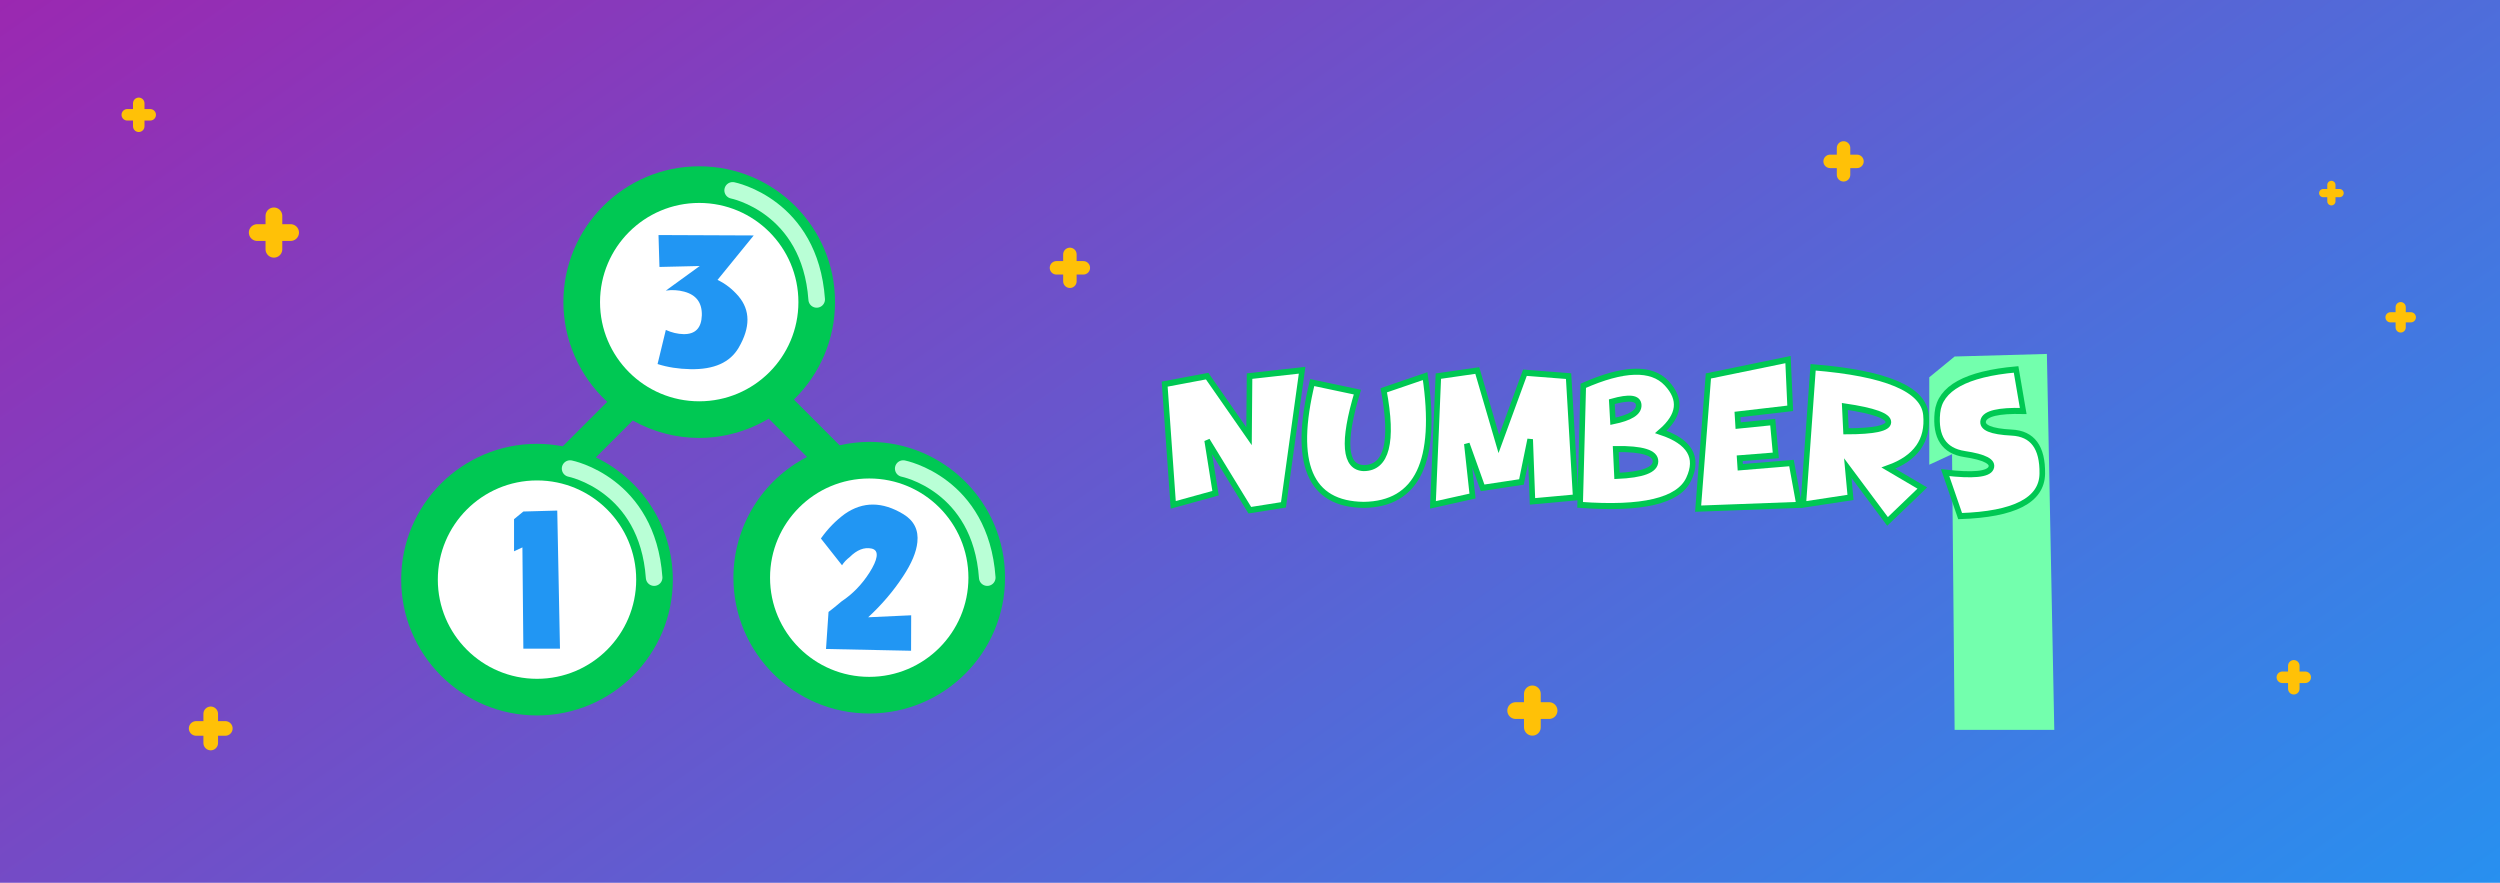
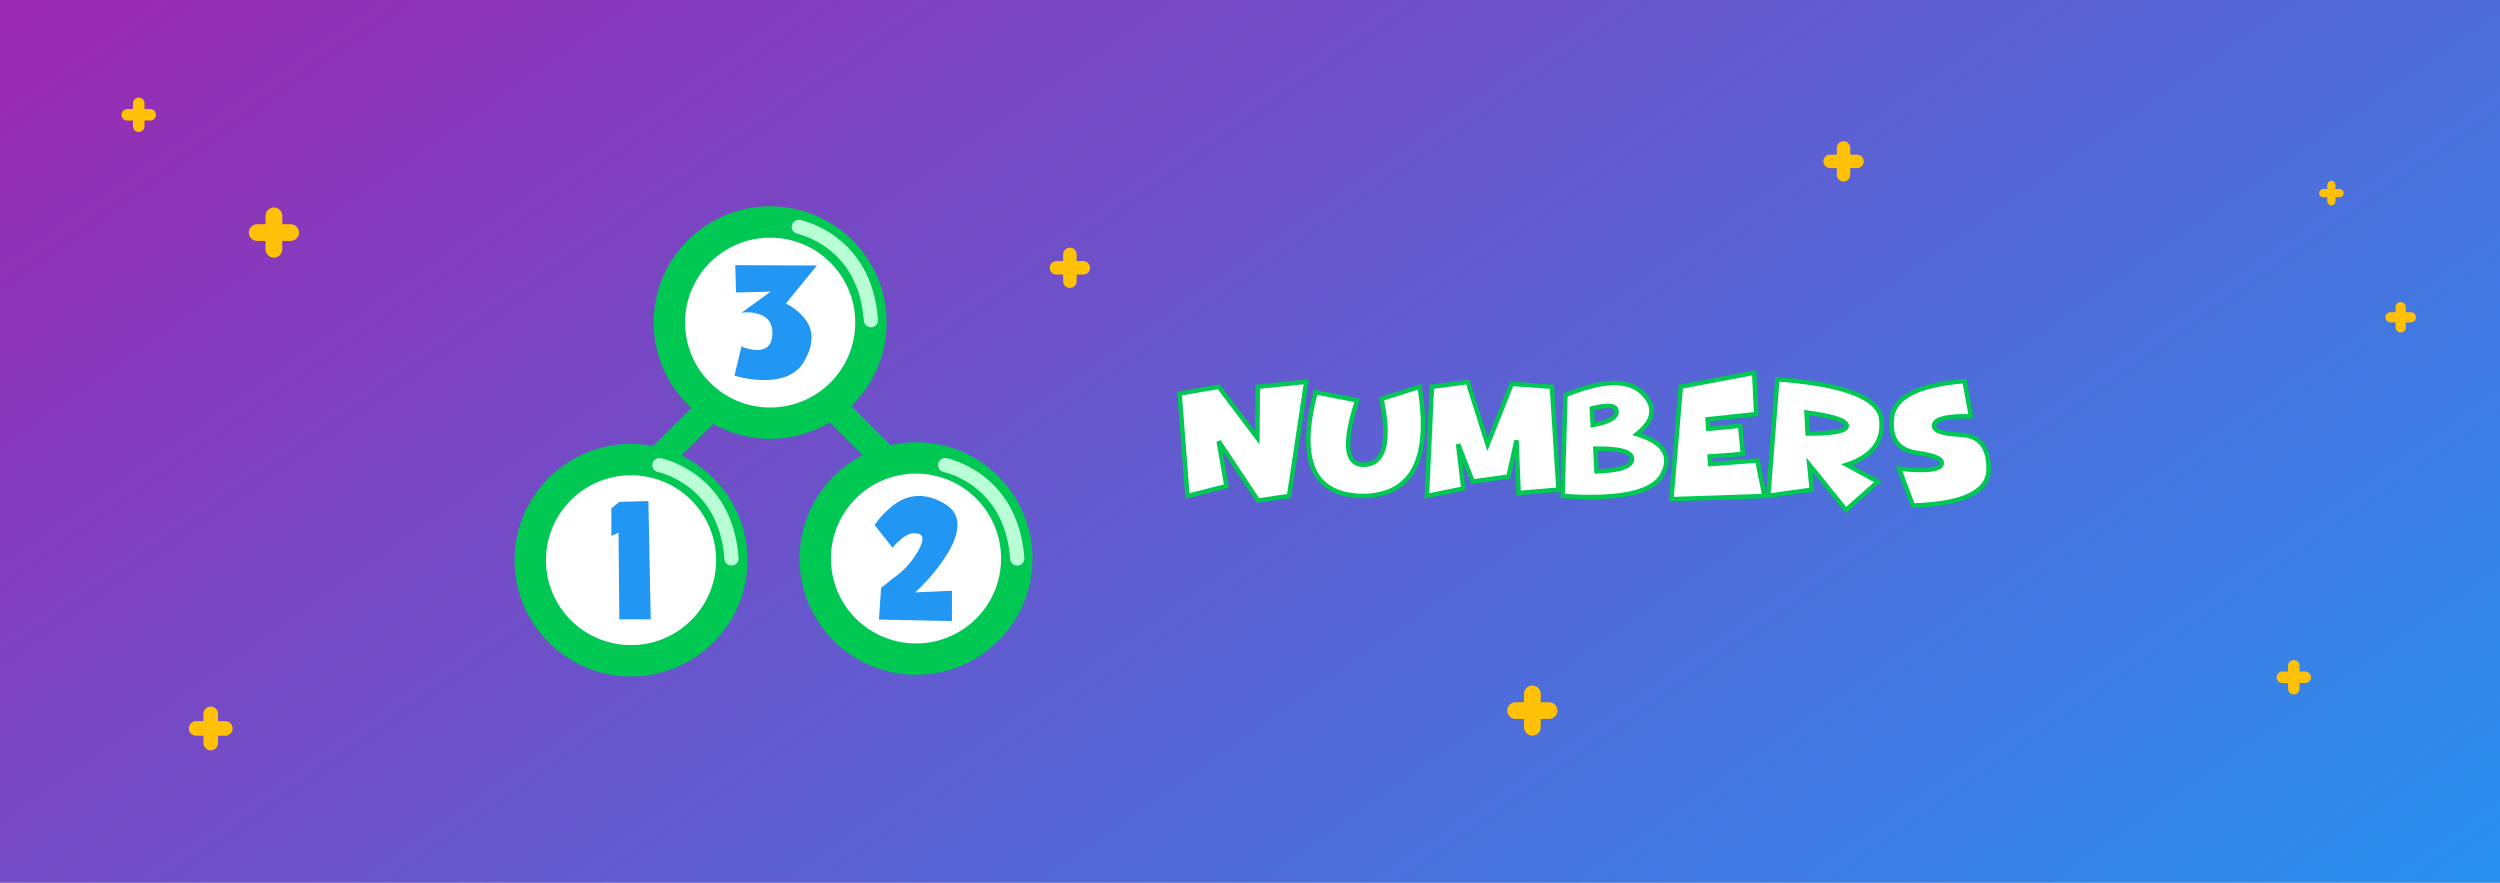
<svg xmlns="http://www.w3.org/2000/svg" width="187.325mm" height="66.146mm" version="1.1" viewBox="0 0 187.325 66.146">
  <defs>
    <linearGradient id="linearGradient70941" x1="80.037" x2="179.14" y1="-58.026" y2="83.426" gradientTransform="translate(-2.5476959e-4,2.6245117e-6)" gradientUnits="userSpaceOnUse">
      <stop stop-color="#9c27b0" offset="0" />
      <stop stop-color="#2196f3" offset="1" />
    </linearGradient>
  </defs>
  <polygon transform="matrix(3.496952,0,0,3.496952,110.3178,748.6757)" points="" fill="#f9eab0" />
  <polygon transform="matrix(1.744612,0,0,1.741696,118.5171,115.0701)" points="" fill="#f9eab0" />
  <rect y="-1.4210855e-14" width="187.325" height="66.146" fill="url(#linearGradient70941)" />
-   <g transform="matrix(.4954822 0 0 .4954822 28.11433 11.40352)">
-     <rect x=".114" y=".114" width="264.355" height="87.084" ry="3.035" opacity="0" stroke-width=".228" />
-     <g fill="#73ffad" style="font-feature-settings:normal;font-variant-caps:normal;font-variant-ligatures:normal;font-variant-numeric:normal" aria-label="1">
-       <path d="m252.802 30.51-13.953 0.388-3.833 3.144v13.221l3.445-1.593 0.388 41.686h15.072z" fill="#73ffad" stroke-width=".265" style="font-feature-settings:normal;font-variant-caps:normal;font-variant-ligatures:normal;font-variant-numeric:normal" />
-     </g>
-     <polygon transform="matrix(3.496952,0,0,3.496952,132.2055,473.7066)" points="" fill="#f9eab0" />
-     <g transform="matrix(1.063355,0,0,1.153358,118.9655,-59.91317)" fill="#fff" stroke="#00c853" stroke-width=".794" style="font-feature-settings:normal;font-variant-caps:normal;font-variant-ligatures:normal;font-variant-numeric:normal" aria-label="Numbers">
-       <path d="m6.438 89.749 1.194 6.909-6.017 1.531-1.218-15.832 6.041-1.049l5.957 7.886 0.072-7.886 7.476-0.772-2.653 17.653-4.787 0.699z" style="font-feature-settings:normal;font-variant-caps:normal;font-variant-ligatures:normal;font-variant-numeric:normal" />
-       <path d="m21.378 82.153 6.427 1.254q-3.207 9.851 0.916 9.96 4.895-0.036 2.834-10.201l5.884-1.857q2.701 16.736-8.718 16.881-11.539-0.109-7.343-16.037z" style="font-feature-settings:normal;font-variant-caps:normal;font-variant-ligatures:normal;font-variant-numeric:normal" />
-       <path d="m57.84 81.309 1.013 15.904-6.149 0.518-0.326-8.139-1.242 5.595-5.522 0.772-2.243-5.776 0.808 6.849-5.631 1.158 0.772-16.881 5.535-0.736 3.063 9.646 3.714-9.357z" style="font-feature-settings:normal;font-variant-caps:normal;font-variant-ligatures:normal;font-variant-numeric:normal" />
-       <path d="m64.147 87.229q3.738-0.699 3.666-2.122-0.072-1.423-3.822-0.446zm0.579 7.162q5.462-0.217 5.474-1.905 0.024-1.688-5.655-1.616zm-5.245 3.798 0.446-15.615q8.621-3.509 11.853-0.338 3.232 3.171-0.82 6.391 6.149 1.893 3.967 6.186-2.17 4.281-15.446 3.376z" style="font-feature-settings:normal;font-variant-caps:normal;font-variant-ligatures:normal;font-variant-numeric:normal" />
-       <path d="m89.046 79.139 0.314 6.391-7.5 0.808 0.096 1.459 4.92-0.458 0.434 4.365-5.137 0.374 0.084 1.182 7.283-0.555 1.085 5.486-14.361 0.494 1.459-17.399z" style="font-feature-settings:normal;font-variant-caps:normal;font-variant-ligatures:normal;font-variant-numeric:normal" />
-       <path d="m97.125 85.288 0.169 3.256q6.029 0 6.029-1.206 0-1.206-6.198-2.05zm0.808 11.925-6.716 0.941 1.399-18.002q15.53 1.158 16.049 6.222 0.531 5.052-5.342 6.994l4.823 2.617-4.944 4.377-5.655-6.994z" style="font-feature-settings:normal;font-variant-caps:normal;font-variant-ligatures:normal;font-variant-numeric:normal" />
-       <path d="m114.138 91.522q-4.353-0.615-3.846-5.414 0.506-4.799 11.19-5.679l1.013 5.45q-5.293-0.121-5.679 1.254-0.386 1.375 4.051 1.58 4.437 0.205 4.341 5.402-0.097 5.197-11.684 5.547l-2.134-5.703q5.932 0.639 6.523-0.591 0.591-1.242-3.774-1.845z" style="font-feature-settings:normal;font-variant-caps:normal;font-variant-ligatures:normal;font-variant-numeric:normal" />
-     </g>
-     <g transform="translate(-15.20028,-107.2319)">
-       <path d="m64.199 109.366a20.54 20.54 0 0 0 -20.54 20.54 20.54 20.54 0 0 0 6.627 15.076l-6.731 6.731a20.54 20.54 0 0 0 -3.886 -0.38 20.54 20.54 0 0 0 -20.539 20.539 20.54 20.54 0 0 0 20.539 20.54 20.54 20.54 0 0 0 20.54 -20.54 20.54 20.54 0 0 0 -11.641 -18.484l5.581-5.581a20.54 20.54 0 0 0 10.05 2.639 20.54 20.54 0 0 0 10.509 -2.919l5.796 5.796a20.54 20.54 0 0 0 -11.133 18.254 20.54 20.54 0 0 0 20.539 20.539 20.54 20.54 0 0 0 20.54 -20.539 20.54 20.54 0 0 0 -20.54 -20.54 20.54 20.54 0 0 0 -4.483 0.521l-6.918-6.918a20.54 20.54 0 0 0 6.23 -14.734 20.54 20.54 0 0 0 -20.54 -20.54z" fill="#00c853" stroke-width="1.2" />
-       <g fill="#fff" stroke-width=".541">
-         <circle cx="39.669" cy="171.871" r="15" />
-         <circle cx="64.199" cy="129.905" r="15" />
-         <circle cx="89.91" cy="171.576" r="15" />
-       </g>
-       <g transform="matrix(1.199799,0,0,1.199799,-841.0426,-225.1447)" fill="#2196f3">
-         <path d="m736.601 322.198-4.273 0.119-1.174 0.963v4.049l1.055-0.488 0.119 12.766h4.616z" stroke-width=".135" style="font-feature-settings:normal;font-variant-caps:normal;font-variant-ligatures:normal;font-variant-numeric:normal" />
-         <path d="m749.363 287.47 0.119 4.022 5.077-0.119-4.273 3.099q1.174-0.171 2.308 0.132 2.295 0.607 2.229 2.994-0.079 2.4-2.308 2.361-1.121-0.026-2.229-0.528l-1.042 4.299q1.899 0.607 4.141 0.646 4.444 0.092 6.08-2.704 2.242-3.851-0.04-6.515-1.147-1.332-2.624-2.031l4.563-5.605z" stroke-width=".194" style="font-feature-settings:normal;font-variant-caps:normal;font-variant-ligatures:normal;font-variant-numeric:normal" />
-         <path d="m780.236 322.659q-3.97-2.413-7.385-0.04-1.714 1.253-3.02 3.099l2.664 3.376q0.343-0.554 0.963-1.029 1.372-1.372 2.756-1.081 0.778 0.171 0.633 1.055-0.119 0.752-0.884 1.965-1.437 2.255-3.508 3.627-0.897 0.765-1.662 1.345l-0.317 4.668 10.722 0.224 0.013-4.471-5.42 0.251q2.572-2.374 4.405-5.17 1.609-2.44 1.794-4.286 0.251-2.308-1.754-3.534z" stroke-width=".135" style="font-feature-settings:normal;font-variant-caps:normal;font-variant-ligatures:normal;font-variant-numeric:normal" />
-       </g>
-       <g fill="none" stroke="#b9ffd6" stroke-linecap="round" stroke-width="2.506">
-         <path d="m69.254 113.006s11.698 2.292 12.709 16.49" />
-         <path d="m95.049 155.077s11.698 2.292 12.709 16.49" />
-         <path d="m44.671 155.077s11.698 2.292 12.709 16.49" />
-       </g>
-     </g>
-   </g>
  <g fill="none" stroke="#ffc107" stroke-linecap="round" stroke-linejoin="round" stroke-width="2.646">
    <g transform="matrix(.4743171 0 0 .4743171 -6.308365 24.14394)">
      <path d="m56.571-16.801v5.275" />
      <path d="m59.209-14.163h-5.275" />
    </g>
    <g transform="matrix(.4743171 0 0 .4743171 87.98796 59.96158)">
      <path d="m56.571-16.801v5.275" />
      <path d="m59.209-14.163h-5.275" />
    </g>
    <g transform="matrix(.3814062 0 0 .3814062 116.5605 17.49344)">
      <path d="m56.571-16.801v5.275" />
      <path d="m59.209-14.163h-5.275" />
    </g>
    <g transform="matrix(.3814062 0 0 .3814062 58.5907 25.47027)">
      <path d="m56.571-16.801v5.275" />
      <path d="m59.209-14.163h-5.275" />
    </g>
    <g transform="matrix(.4141847 0 0 .4141847 -7.641333 60.4478)">
      <path d="m56.571-16.801v5.275" />
      <path d="m59.209-14.163h-5.275" />
    </g>
    <g transform="matrix(.3256596 0 0 .3256596 153.4508 55.36128)">
      <path d="m56.571-16.801v5.275" />
      <path d="m59.209-14.163h-5.275" />
    </g>
    <g transform="matrix(.2327486 0 0 .2327486 161.5237 17.76611)">
      <path d="m56.571-16.801v5.275" />
      <path d="m59.209-14.163h-5.275" />
    </g>
    <g transform="matrix(.2884952 0 0 .2884952 163.5622 27.86121)">
      <path d="m56.571-16.801v5.275" />
      <path d="m59.209-14.163h-5.275" />
    </g>
    <g transform="matrix(.3256596 0 0 .3256596 -8.026728 13.21471)">
      <path d="m56.571-16.801v5.275" />
      <path d="m59.209-14.163h-5.275" />
    </g>
  </g>
+   <g transform="matrix(.425 0 0 .4242424 37.43854 14.55209)">
+     <g transform="translate(13.38869,243.4218)" fill="#f9eab0">
+       <g transform="translate(-4.320987,-13.02188)">
+         <polygon transform="matrix(3.496952,0,0,3.496952,113.2776,365.731)" points="" />
+         <polygon transform="matrix(3.496952,0,0,3.496952,342.5957,411.5249)" points="" />
+         <polygon transform="matrix(3.496952,0,0,3.496952,289.5312,373.1789)" points="" />
+         <polygon transform="matrix(3.496952,0,0,3.496952,300.0129,440.2054)" points="" />
+       </g>
+       <polygon transform="matrix(3.496952,0,0,3.496952,287.0003,421.6535)" points="" />
+       <polygon transform="matrix(3.496952,0,0,3.496952,303.0155,430.5806)" points="" />
+       <polygon transform="matrix(3.496952,0,0,3.496952,329.4708,438.0721)" points="" />
+       <polygon transform="matrix(3.496952,0,0,3.496952,294.3196,398.1656)" points="" />
+       <g transform="translate(300.0781,58.64422)">
+         <polygon transform="matrix(3.496952,0,0,3.496952,454.538,116.9743)" points="" />
+         <polygon transform="matrix(9.106171,0,0,9.093079,1282.458,1088.958)" points="" />
+         <polygon transform="matrix(3.496952,0,0,3.496952,828.5701,-535.6805)" points="" />
+         <polygon transform="matrix(3.496952,0,0,3.496952,-1847.954,290.9635)" points="" />
+       </g>
+     </g>
+     <g transform="translate(-351.3829,285.1448)" letter-spacing="0px" word-spacing="0px">
+       <text x="-1222.398" y="-173.371" font-family="sans-serif" font-size="10.583px" stroke-width=".265" style="line-height:1.25" xml:space="preserve">
+         <tspan x="-1222.398" y="-164.007" stroke-width=".265" />
+       </text>
+       <text x="-2245.128" y="-126.308" font-family="'SC Gum Kids'" font-size="266.972px" stroke-width=".801" style="font-feature-settings:normal;font-variant-caps:normal;font-variant-ligatures:normal;font-variant-numeric:normal;line-height:1.25" xml:space="preserve">
+         <tspan x="-2245.128" y="114.676" font-family="'SC Gum Kids'" font-size="266.972px" stroke-width=".801" style="font-feature-settings:normal;font-variant-caps:normal;font-variant-ligatures:normal;font-variant-numeric:normal" />
+       </text>
+       <text x="912.074" y="386.359" font-family="sans-serif" font-size="10.583px" stroke-width=".265" style="line-height:1.25" xml:space="preserve">
+         <tspan x="912.074" y="395.723" stroke-width=".265" />
+       </text>
+     </g>
+     <polygon transform="matrix(3.496952,0,0,3.496952,-1531.356,627.6191)" points="" fill="#f9eab0" />
+     <g transform="translate(313.4668,302.066)" letter-spacing="0px" word-spacing="0px">
+       <text x="-1884.117" y="-155.702" font-family="sans-serif" font-size="10.583px" stroke-width=".265" style="line-height:1.25" xml:space="preserve">
+         <tspan x="-1884.117" y="-146.339" stroke-width=".265" />
+       </text>
+       <text x="-2906.846" y="-108.64" font-family="'SC Gum Kids'" font-size="266.972px" stroke-width=".801" style="font-feature-settings:normal;font-variant-caps:normal;font-variant-ligatures:normal;font-variant-numeric:normal;line-height:1.25" xml:space="preserve">
+         <tspan x="-2906.846" y="132.344" font-family="'SC Gum Kids'" font-size="266.972px" stroke-width=".801" style="font-feature-settings:normal;font-variant-caps:normal;font-variant-ligatures:normal;font-variant-numeric:normal" />
+       </text>
+       <text x="250.356" y="404.027" font-family="sans-serif" font-size="10.583px" stroke-width=".265" style="line-height:1.25" xml:space="preserve">
+         <tspan x="250.356" y="413.391" stroke-width=".265" />
+       </text>
+     </g>
+     <polygon transform="matrix(3.496952,0,0,3.496952,-1682.041,598.8876)" points="" fill="#f9eab0" />
+     <g transform="translate(313.4668,302.066)" letter-spacing="0px" word-spacing="0px">
+       <text x="-2034.801" y="-184.434" font-family="sans-serif" font-size="10.583px" stroke-width=".265" style="line-height:1.25" xml:space="preserve">
+         <tspan x="-2034.801" y="-175.07" stroke-width=".265" />
+       </text>
+       <text x="-3057.531" y="-137.371" font-family="'SC Gum Kids'" font-size="266.972px" stroke-width=".801" style="font-feature-settings:normal;font-variant-caps:normal;font-variant-ligatures:normal;font-variant-numeric:normal;line-height:1.25" xml:space="preserve">
+         <tspan x="-3057.531" y="103.613" font-family="'SC Gum Kids'" font-size="266.972px" stroke-width=".801" style="font-feature-settings:normal;font-variant-caps:normal;font-variant-ligatures:normal;font-variant-numeric:normal" />
+       </text>
+       <text x="99.671" y="375.296" font-family="sans-serif" font-size="10.583px" stroke-width=".265" style="line-height:1.25" xml:space="preserve">
+         <tspan x="99.671" y="384.66" stroke-width=".265" />
+       </text>
+     </g>
+     <polygon transform="matrix(3.496952,0,0,3.496952,-1681.796,653.125)" points="" fill="#f9eab0" />
+     <g transform="translate(301.5685,-80.64325)" letter-spacing="0px" word-spacing="0px">
+       <text x="-2022.659" y="252.513" font-family="sans-serif" font-size="10.583px" stroke-width=".265" style="line-height:1.25" xml:space="preserve">
+         <tspan x="-2022.659" y="261.877" stroke-width=".265" />
+       </text>
+       <text x="-3045.389" y="299.575" font-family="'SC Gum Kids'" font-size="266.972px" stroke-width=".801" style="font-feature-settings:normal;font-variant-caps:normal;font-variant-ligatures:normal;font-variant-numeric:normal;line-height:1.25" xml:space="preserve">
+         <tspan x="-3045.389" y="540.559" font-family="'SC Gum Kids'" font-size="266.972px" stroke-width=".801" style="font-feature-settings:normal;font-variant-caps:normal;font-variant-ligatures:normal;font-variant-numeric:normal" />
+       </text>
+       <text x="111.814" y="812.242" font-family="sans-serif" font-size="10.583px" stroke-width=".265" style="line-height:1.25" xml:space="preserve">
+         <tspan x="111.814" y="821.606" stroke-width=".265" />
+       </text>
+     </g>
+     <polygon transform="matrix(3.496952,0,0,3.496952,-1832.946,601.1249)" points="" fill="#f9eab0" />
+     <g transform="translate(313.4668,302.066)" letter-spacing="0px" word-spacing="0px">
+       <text x="-2185.707" y="-182.197" font-family="sans-serif" font-size="10.583px" stroke-width=".265" style="line-height:1.25" xml:space="preserve">
+         <tspan x="-2185.707" y="-172.833" stroke-width=".265" />
+       </text>
+       <text x="-3208.436" y="-135.134" font-family="'SC Gum Kids'" font-size="266.972px" stroke-width=".801" style="font-feature-settings:normal;font-variant-caps:normal;font-variant-ligatures:normal;font-variant-numeric:normal;line-height:1.25" xml:space="preserve">
+         <tspan x="-3208.436" y="105.85" font-family="'SC Gum Kids'" font-size="266.972px" stroke-width=".801" style="font-feature-settings:normal;font-variant-caps:normal;font-variant-ligatures:normal;font-variant-numeric:normal" />
+       </text>
+       <text x="-51.234" y="377.533" font-family="sans-serif" font-size="10.583px" stroke-width=".265" style="line-height:1.25" xml:space="preserve">
+         <tspan x="-51.234" y="386.897" stroke-width=".265" />
+       </text>
+     </g>
+     <polygon transform="matrix(3.496952,0,0,3.496952,-1828.081,664.4272)" points="" fill="#f9eab0" />
+     <g transform="translate(313.4668,302.066)" letter-spacing="0px" word-spacing="0px">
+       <text x="-2180.842" y="-118.894" font-family="sans-serif" font-size="10.583px" stroke-width=".265" style="line-height:1.25" xml:space="preserve">
+         <tspan x="-2180.842" y="-109.531" stroke-width=".265" />
+       </text>
+       <text x="-3203.572" y="-71.832" font-family="'SC Gum Kids'" font-size="266.972px" stroke-width=".801" style="font-feature-settings:normal;font-variant-caps:normal;font-variant-ligatures:normal;font-variant-numeric:normal;line-height:1.25" xml:space="preserve">
+         <tspan x="-3203.572" y="169.152" font-family="'SC Gum Kids'" font-size="266.972px" stroke-width=".801" style="font-feature-settings:normal;font-variant-caps:normal;font-variant-ligatures:normal;font-variant-numeric:normal" />
+       </text>
+       <text x="-46.369" y="440.835" font-family="sans-serif" font-size="10.583px" stroke-width=".265" style="line-height:1.25" xml:space="preserve">
+         <tspan x="-46.369" y="450.199" stroke-width=".265" />
+       </text>
+     </g>
+     <polygon transform="matrix(3.496952,0,0,3.496952,-1534.487,1599.712)" points="" fill="#f9eab0" />
+     <g transform="translate(313.4668,302.066)" letter-spacing="0px" word-spacing="0px">
+       <text x="-1887.248" y="816.39" font-family="sans-serif" font-size="10.583px" stroke-width=".265" style="line-height:1.25" xml:space="preserve">
+         <tspan x="-1887.248" y="825.754" stroke-width=".265" />
+       </text>
+       <text x="-2909.978" y="863.453" font-family="'SC Gum Kids'" font-size="266.972px" stroke-width=".801" style="font-feature-settings:normal;font-variant-caps:normal;font-variant-ligatures:normal;font-variant-numeric:normal;line-height:1.25" xml:space="preserve">
+         <tspan x="-2909.978" y="1104.437" font-family="'SC Gum Kids'" font-size="266.972px" stroke-width=".801" style="font-feature-settings:normal;font-variant-caps:normal;font-variant-ligatures:normal;font-variant-numeric:normal" />
+       </text>
+       <text x="247.225" y="1376.12" font-family="sans-serif" font-size="10.583px" stroke-width=".265" style="line-height:1.25" xml:space="preserve">
+         <tspan x="247.225" y="1385.484" stroke-width=".265" />
+       </text>
+     </g>
+     <polygon transform="matrix(3.496952,0,0,3.496952,-1531.356,1634.301)" points="" fill="#f9eab0" />
+     <g transform="translate(313.4668,302.066)" letter-spacing="0px" word-spacing="0px">
+       <text x="-1884.117" y="850.98" font-family="sans-serif" font-size="10.583px" stroke-width=".265" style="line-height:1.25" xml:space="preserve">
+         <tspan x="-1884.117" y="860.344" stroke-width=".265" />
+       </text>
+       <text x="-2906.846" y="898.042" font-family="'SC Gum Kids'" font-size="266.972px" stroke-width=".801" style="font-feature-settings:normal;font-variant-caps:normal;font-variant-ligatures:normal;font-variant-numeric:normal;line-height:1.25" xml:space="preserve">
+         <tspan x="-2906.846" y="1139.027" font-family="'SC Gum Kids'" font-size="266.972px" stroke-width=".801" style="font-feature-settings:normal;font-variant-caps:normal;font-variant-ligatures:normal;font-variant-numeric:normal" />
+       </text>
+       <text x="250.356" y="1410.709" font-family="sans-serif" font-size="10.583px" stroke-width=".265" style="line-height:1.25" xml:space="preserve">
+         <tspan x="250.356" y="1420.073" stroke-width=".265" />
+       </text>
+     </g>
+     <polygon transform="matrix(3.496952,0,0,3.496952,-1682.041,1605.57)" points="" fill="#f9eab0" />
+     <g transform="translate(313.4668,302.066)" letter-spacing="0px" word-spacing="0px">
+       <text x="-2034.801" y="822.248" font-family="sans-serif" font-size="10.583px" stroke-width=".265" style="line-height:1.25" xml:space="preserve">
+         <tspan x="-2034.801" y="831.612" stroke-width=".265" />
+       </text>
+       <text x="-3057.531" y="869.311" font-family="'SC Gum Kids'" font-size="266.972px" stroke-width=".801" style="font-feature-settings:normal;font-variant-caps:normal;font-variant-ligatures:normal;font-variant-numeric:normal;line-height:1.25" xml:space="preserve">
+         <tspan x="-3057.531" y="1110.295" font-family="'SC Gum Kids'" font-size="266.972px" stroke-width=".801" style="font-feature-settings:normal;font-variant-caps:normal;font-variant-ligatures:normal;font-variant-numeric:normal" />
+       </text>
+       <text x="99.671" y="1381.978" font-family="sans-serif" font-size="10.583px" stroke-width=".265" style="line-height:1.25" xml:space="preserve">
+         <tspan x="99.671" y="1391.342" stroke-width=".265" />
+       </text>
+     </g>
+     <polygon transform="matrix(3.496952,0,0,3.496952,-1681.796,1659.807)" points="" fill="#f9eab0" />
+     <g transform="translate(301.5685,926.0391)" letter-spacing="0px" word-spacing="0px">
+       <text x="-2022.659" y="252.513" font-family="sans-serif" font-size="10.583px" stroke-width=".265" style="line-height:1.25" xml:space="preserve">
+         <tspan x="-2022.659" y="261.877" stroke-width=".265" />
+       </text>
+       <text x="-3045.389" y="299.575" font-family="'SC Gum Kids'" font-size="266.972px" stroke-width=".801" style="font-feature-settings:normal;font-variant-caps:normal;font-variant-ligatures:normal;font-variant-numeric:normal;line-height:1.25" xml:space="preserve">
+         <tspan x="-3045.389" y="540.559" font-family="'SC Gum Kids'" font-size="266.972px" stroke-width=".801" style="font-feature-settings:normal;font-variant-caps:normal;font-variant-ligatures:normal;font-variant-numeric:normal" />
+       </text>
+       <text x="111.814" y="812.242" font-family="sans-serif" font-size="10.583px" stroke-width=".265" style="line-height:1.25" xml:space="preserve">
+         <tspan x="111.814" y="821.606" stroke-width=".265" />
+       </text>
+     </g>
+     <polygon transform="matrix(3.496952,0,0,3.496952,-1832.946,1607.807)" points="" fill="#f9eab0" />
+     <g transform="translate(313.4668,302.066)" letter-spacing="0px" word-spacing="0px">
+       <text x="-2185.707" y="824.486" font-family="sans-serif" font-size="10.583px" stroke-width=".265" style="line-height:1.25" xml:space="preserve">
+         <tspan x="-2185.707" y="833.849" stroke-width=".265" />
+       </text>
+       <text x="-3208.436" y="871.548" font-family="'SC Gum Kids'" font-size="266.972px" stroke-width=".801" style="font-feature-settings:normal;font-variant-caps:normal;font-variant-ligatures:normal;font-variant-numeric:normal;line-height:1.25" xml:space="preserve">
+         <tspan x="-3208.436" y="1112.532" font-family="'SC Gum Kids'" font-size="266.972px" stroke-width=".801" style="font-feature-settings:normal;font-variant-caps:normal;font-variant-ligatures:normal;font-variant-numeric:normal" />
+       </text>
+       <text x="-51.234" y="1384.215" font-family="sans-serif" font-size="10.583px" stroke-width=".265" style="line-height:1.25" xml:space="preserve">
+         <tspan x="-51.234" y="1393.579" stroke-width=".265" />
+       </text>
+     </g>
+     <polygon transform="matrix(3.496952,0,0,3.496952,-1828.081,1671.11)" points="" fill="#f9eab0" />
+     <g transform="translate(946.7348,939.1967)" letter-spacing="0px" word-spacing="0px">
+       <text x="-2814.11" y="250.657" font-family="sans-serif" font-size="10.583px" stroke-width=".265" style="line-height:1.25" xml:space="preserve">
+         <tspan x="-2814.11" y="260.021" stroke-width=".265" />
+       </text>
+       <text x="-3836.84" y="297.72" font-family="'SC Gum Kids'" font-size="266.972px" stroke-width=".801" style="font-feature-settings:normal;font-variant-caps:normal;font-variant-ligatures:normal;font-variant-numeric:normal;line-height:1.25" xml:space="preserve">
+         <tspan x="-3836.84" y="538.704" font-family="'SC Gum Kids'" font-size="266.972px" stroke-width=".801" style="font-feature-settings:normal;font-variant-caps:normal;font-variant-ligatures:normal;font-variant-numeric:normal" />
+       </text>
+       <text x="-679.637" y="810.387" font-family="sans-serif" font-size="10.583px" stroke-width=".265" style="line-height:1.25" xml:space="preserve">
+         <tspan x="-679.637" y="819.751" stroke-width=".265" />
+       </text>
+     </g>
+     <g fill="#f9eab0">
+       <polygon transform="matrix(3.496952,0,0,3.496952,941.7656,802.5068)" points="" />
+       <polygon transform="matrix(3.496952,0,0,3.496952,171.3544,621.2872)" points="" />
+       <polygon transform="matrix(3.496952,0,0,3.496952,141.3937,855.4442)" points="" />
+     </g>
+     <g transform="translate(-7.525926,119.2922)">
+       <rect x="7.526" y="-119.292" width="264.583" height="87.312" opacity="0" stroke-width="6.813" />
+       <g fill="#fff" stroke="#00c853" stroke-width=".794" style="font-feature-settings:normal;font-variant-caps:normal;font-variant-ligatures:normal;font-variant-numeric:normal" aria-label="numbers">
+         <path d="m134.301-75.636 1.364 7.896-6.876 1.75-1.392-18.094 6.904-1.199 6.808 9.012 0.083-9.012 8.544-0.882-3.032 20.174-5.471 0.799z" style="font-feature-settings:normal;font-variant-caps:normal;font-variant-ligatures:normal;font-variant-numeric:normal" />
+         <path d="m151.375-84.318 7.345 1.433q-3.666 11.259 1.047 11.383 5.595-0.041 3.238-11.658l6.725-2.122q3.087 19.127-9.963 19.293-13.188-0.124-8.392-18.328z" style="font-feature-settings:normal;font-variant-caps:normal;font-variant-ligatures:normal;font-variant-numeric:normal" />
+         <path d="m193.047-85.282 1.158 18.176-7.028 0.593-0.372-9.302-1.419 6.394-6.311 0.882-2.563-6.601 0.923 7.827-6.435 1.323 0.882-19.293 6.325-0.841 3.5 11.024 4.244-10.694z" style="font-feature-settings:normal;font-variant-caps:normal;font-variant-ligatures:normal;font-variant-numeric:normal" />
+         <path d="m200.254-78.516q4.272-0.799 4.189-2.425-0.083-1.626-4.368-0.51zm0.661 8.186q6.243-0.248 6.256-2.177 0.028-1.929-6.463-1.847zm-5.994 4.341 0.51-17.846q9.853-4.01 13.546-0.386 3.693 3.624-0.937 7.304 7.028 2.164 4.534 7.069-2.48 4.892-17.653 3.859z" style="font-feature-settings:normal;font-variant-caps:normal;font-variant-ligatures:normal;font-variant-numeric:normal" />
+         <path d="m228.71-87.763 0.358 7.304-8.571 0.923 0.11 1.667 5.622-0.524 0.496 4.988-5.87 0.427 0.097 1.35 8.323-0.634 1.24 6.27-16.412 0.565 1.667-19.885z" style="font-feature-settings:normal;font-variant-caps:normal;font-variant-ligatures:normal;font-variant-numeric:normal" />
+         <path d="m237.943-80.735 0.193 3.721q6.89 0 6.89-1.378t-7.083-2.343zm0.923 13.629-7.676 1.075 1.599-20.574q17.749 1.323 18.342 7.111 0.606 5.774-6.105 7.993l5.512 2.99-5.65 5.002-6.463-7.993z" style="font-feature-settings:normal;font-variant-caps:normal;font-variant-ligatures:normal;font-variant-numeric:normal" />
+         <path d="m257.387-73.61q-4.975-0.703-4.396-6.187 0.579-5.485 12.788-6.491l1.158 6.229q-6.05-0.138-6.491 1.433-0.441 1.571 4.63 1.805 5.071 0.234 4.961 6.174t-13.353 6.339l-2.439-6.518q6.78 0.73 7.455-0.675 0.675-1.419-4.313-2.108z" style="font-feature-settings:normal;font-variant-caps:normal;font-variant-ligatures:normal;font-variant-numeric:normal" />
+       </g>
+       <g transform="translate(-8.977293,-226.5241)">
+         <path d="m64.199 109.366a20.54 20.54 0 0 0 -20.54 20.54 20.54 20.54 0 0 0 6.627 15.076l-6.731 6.731a20.54 20.54 0 0 0 -3.886 -0.38 20.54 20.54 0 0 0 -20.539 20.539 20.54 20.54 0 0 0 20.539 20.54 20.54 20.54 0 0 0 20.54 -20.54 20.54 20.54 0 0 0 -11.641 -18.484l5.581-5.581a20.54 20.54 0 0 0 10.05 2.639 20.54 20.54 0 0 0 10.509 -2.919l5.796 5.796a20.54 20.54 0 0 0 -11.133 18.254 20.54 20.54 0 0 0 20.539 20.539 20.54 20.54 0 0 0 20.54 -20.539 20.54 20.54 0 0 0 -20.54 -20.54 20.54 20.54 0 0 0 -4.483 0.521l-6.918-6.918a20.54 20.54 0 0 0 6.23 -14.734 20.54 20.54 0 0 0 -20.54 -20.54z" fill="#00c853" stroke-width="1.2" />
+         <g fill="#fff" stroke-width=".541">
+           <circle cx="39.669" cy="171.871" r="15" />
+           <circle cx="64.199" cy="129.905" r="15" />
+           <circle cx="89.91" cy="171.576" r="15" />
+         </g>
+         <g transform="matrix(1.199799,0,0,1.199799,-841.0426,-225.1447)" fill="#2196f3">
+           <path d="m736.601 322.198-4.273 0.119-1.174 0.963v4.049l1.055-0.488 0.119 12.766h4.616z" stroke-width=".135" style="font-feature-settings:normal;font-variant-caps:normal;font-variant-ligatures:normal;font-variant-numeric:normal" />
+           <path d="m749.363 287.47 0.119 4.022 5.077-0.119-4.273 3.099q1.174-0.171 2.308 0.132 2.295 0.607 2.229 2.994-0.079 2.4-2.308 2.361-1.121-0.026-2.229-0.528l-1.042 4.299q1.899 0.607 4.141 0.646 4.444 0.092 6.08-2.704 2.242-3.851-0.04-6.515-1.147-1.332-2.624-2.031l4.563-5.605z" stroke-width=".194" style="font-feature-settings:normal;font-variant-caps:normal;font-variant-ligatures:normal;font-variant-numeric:normal" />
+           <path d="m780.236 322.659q-3.97-2.413-7.385-0.04-1.714 1.253-3.02 3.099l2.664 3.376q0.343-0.554 0.963-1.029 1.372-1.372 2.756-1.081 0.778 0.171 0.633 1.055-0.119 0.752-0.884 1.965-1.437 2.255-3.508 3.627-0.897 0.765-1.662 1.345l-0.317 4.668 10.722 0.224 0.013-4.471-5.42 0.251q2.572-2.374 4.405-5.17 1.609-2.44 1.794-4.286 0.251-2.308-1.754-3.534z" stroke-width=".135" style="font-feature-settings:normal;font-variant-caps:normal;font-variant-ligatures:normal;font-variant-numeric:normal" />
+         </g>
+         <g fill="none" stroke="#b9ffd6" stroke-linecap="round" stroke-width="2.506">
+           <path d="m69.254 113.006s11.698 2.292 12.709 16.49" />
+           <path d="m95.049 155.077s11.698 2.292 12.709 16.49" />
+           <path d="m44.671 155.077s11.698 2.292 12.709 16.49" />
+         </g>
+       </g>
+     </g>
+   </g>
</svg>
